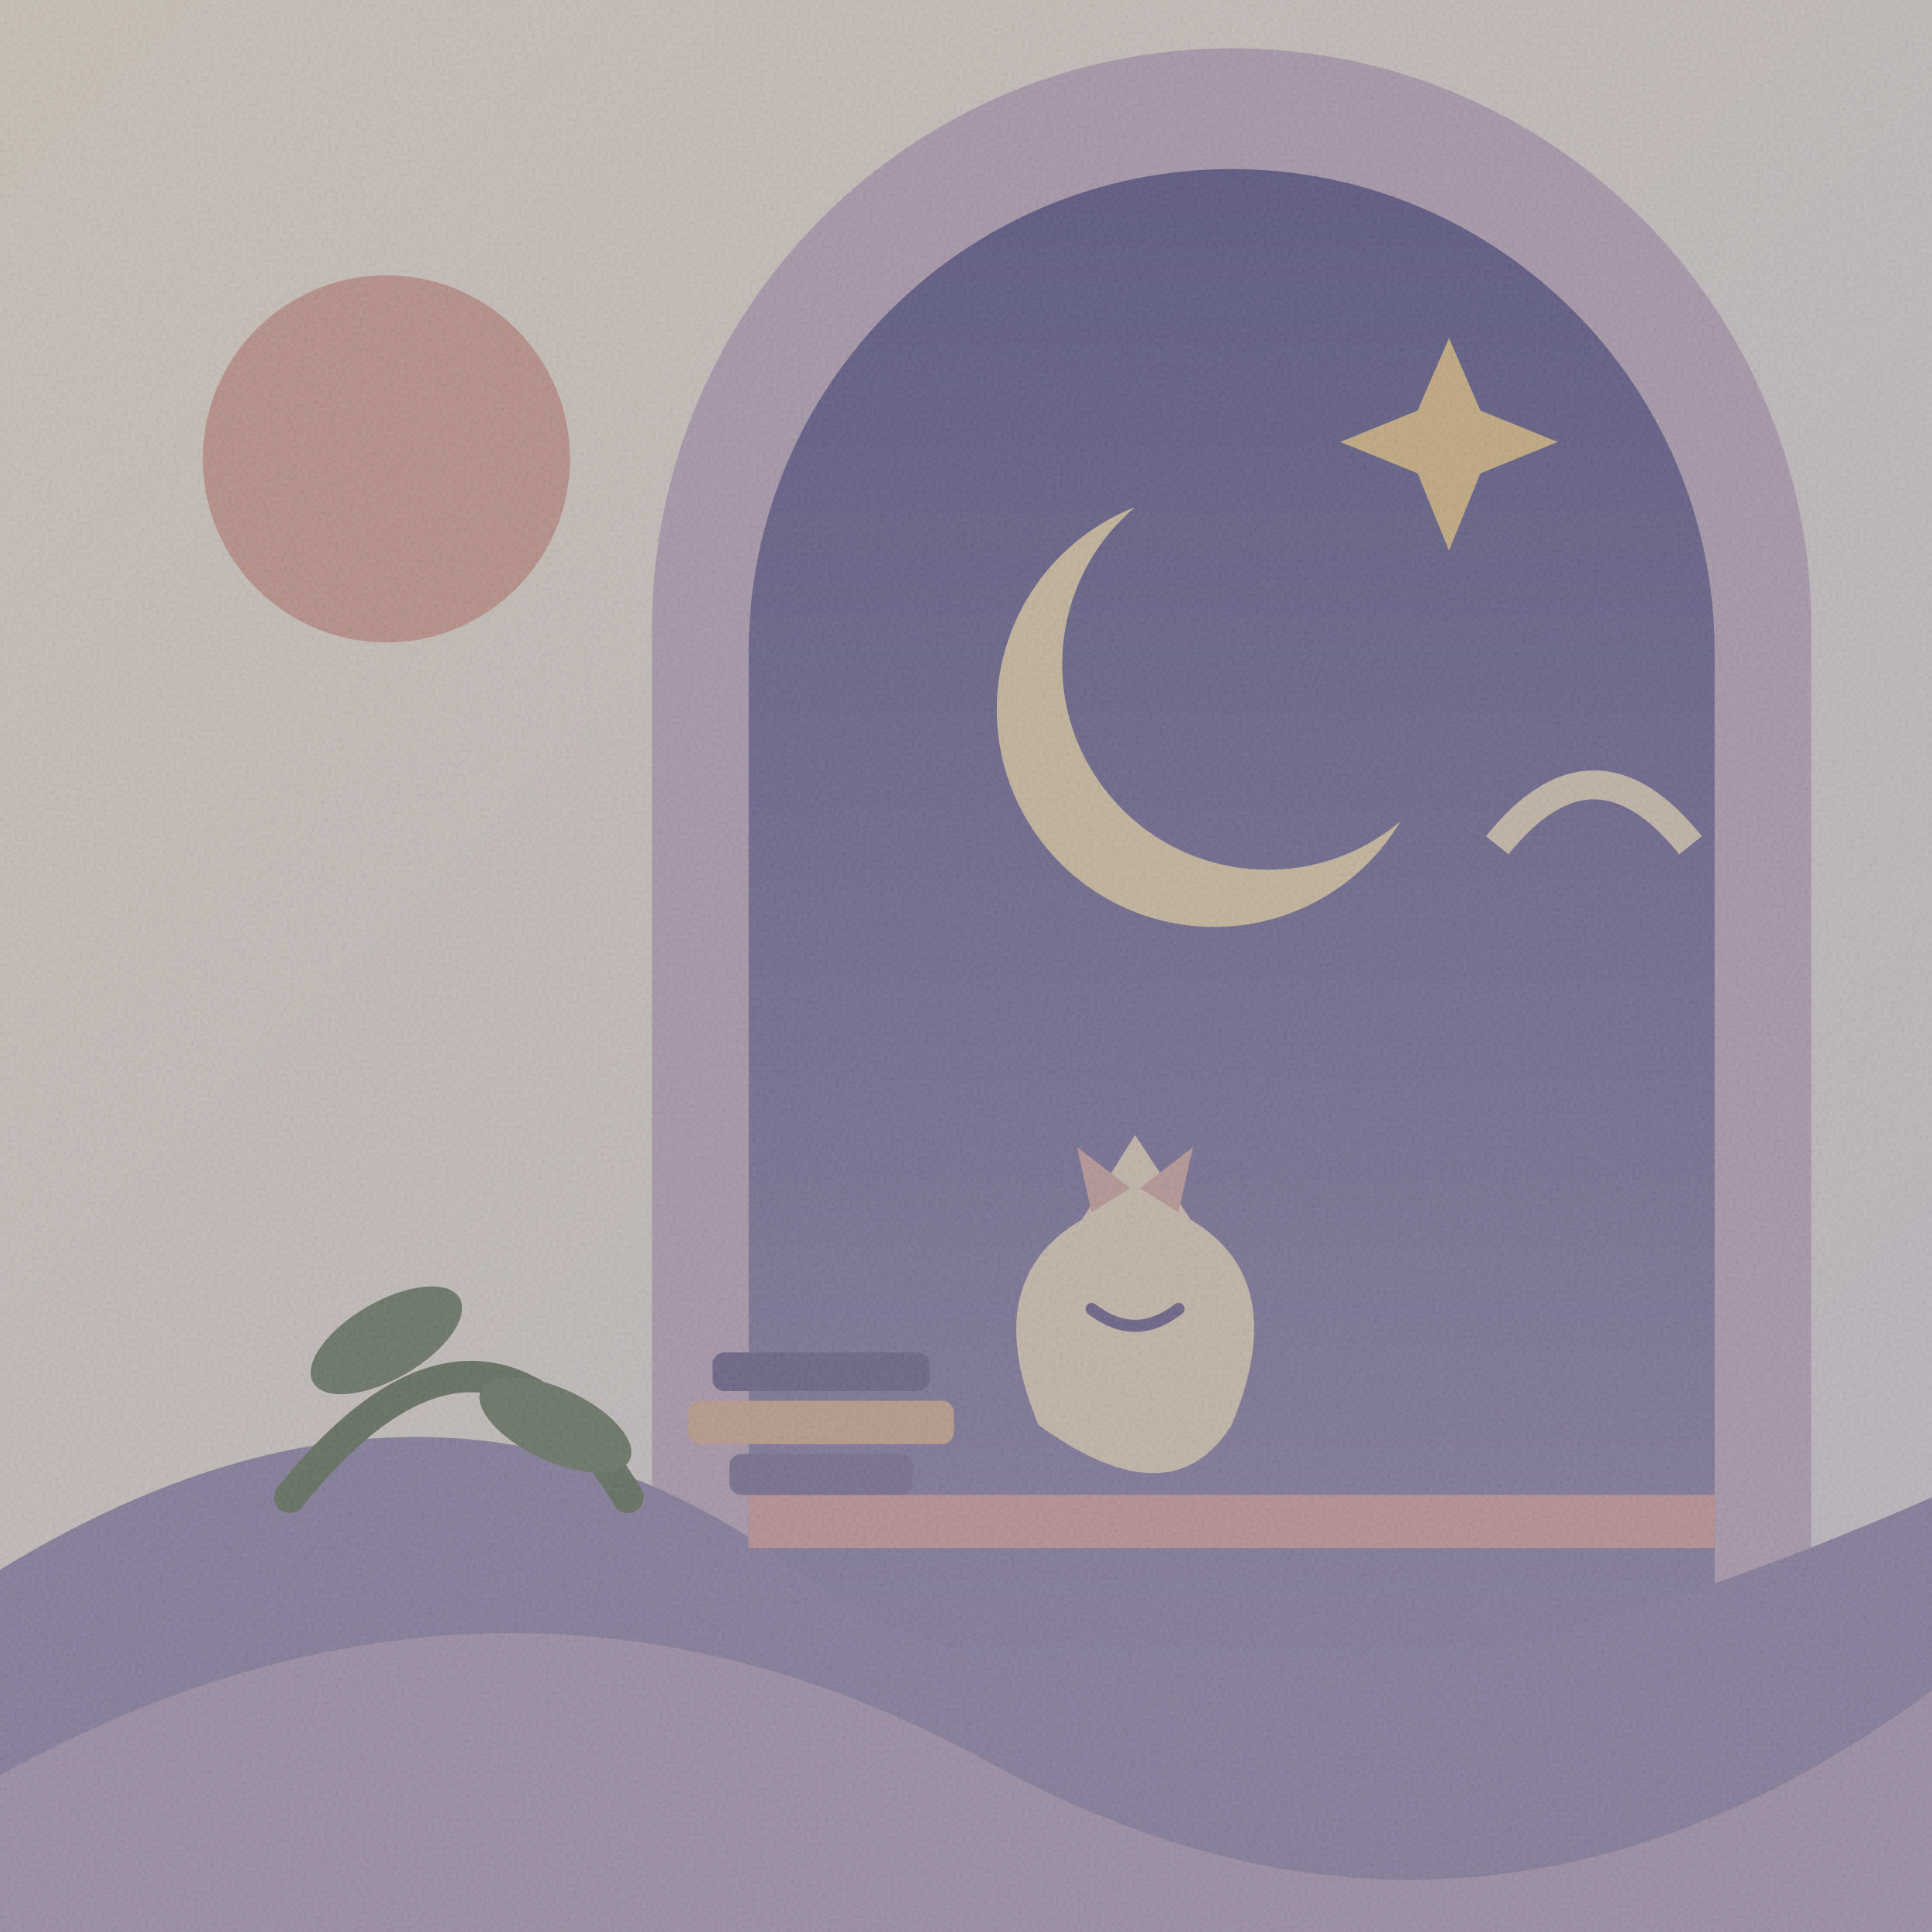
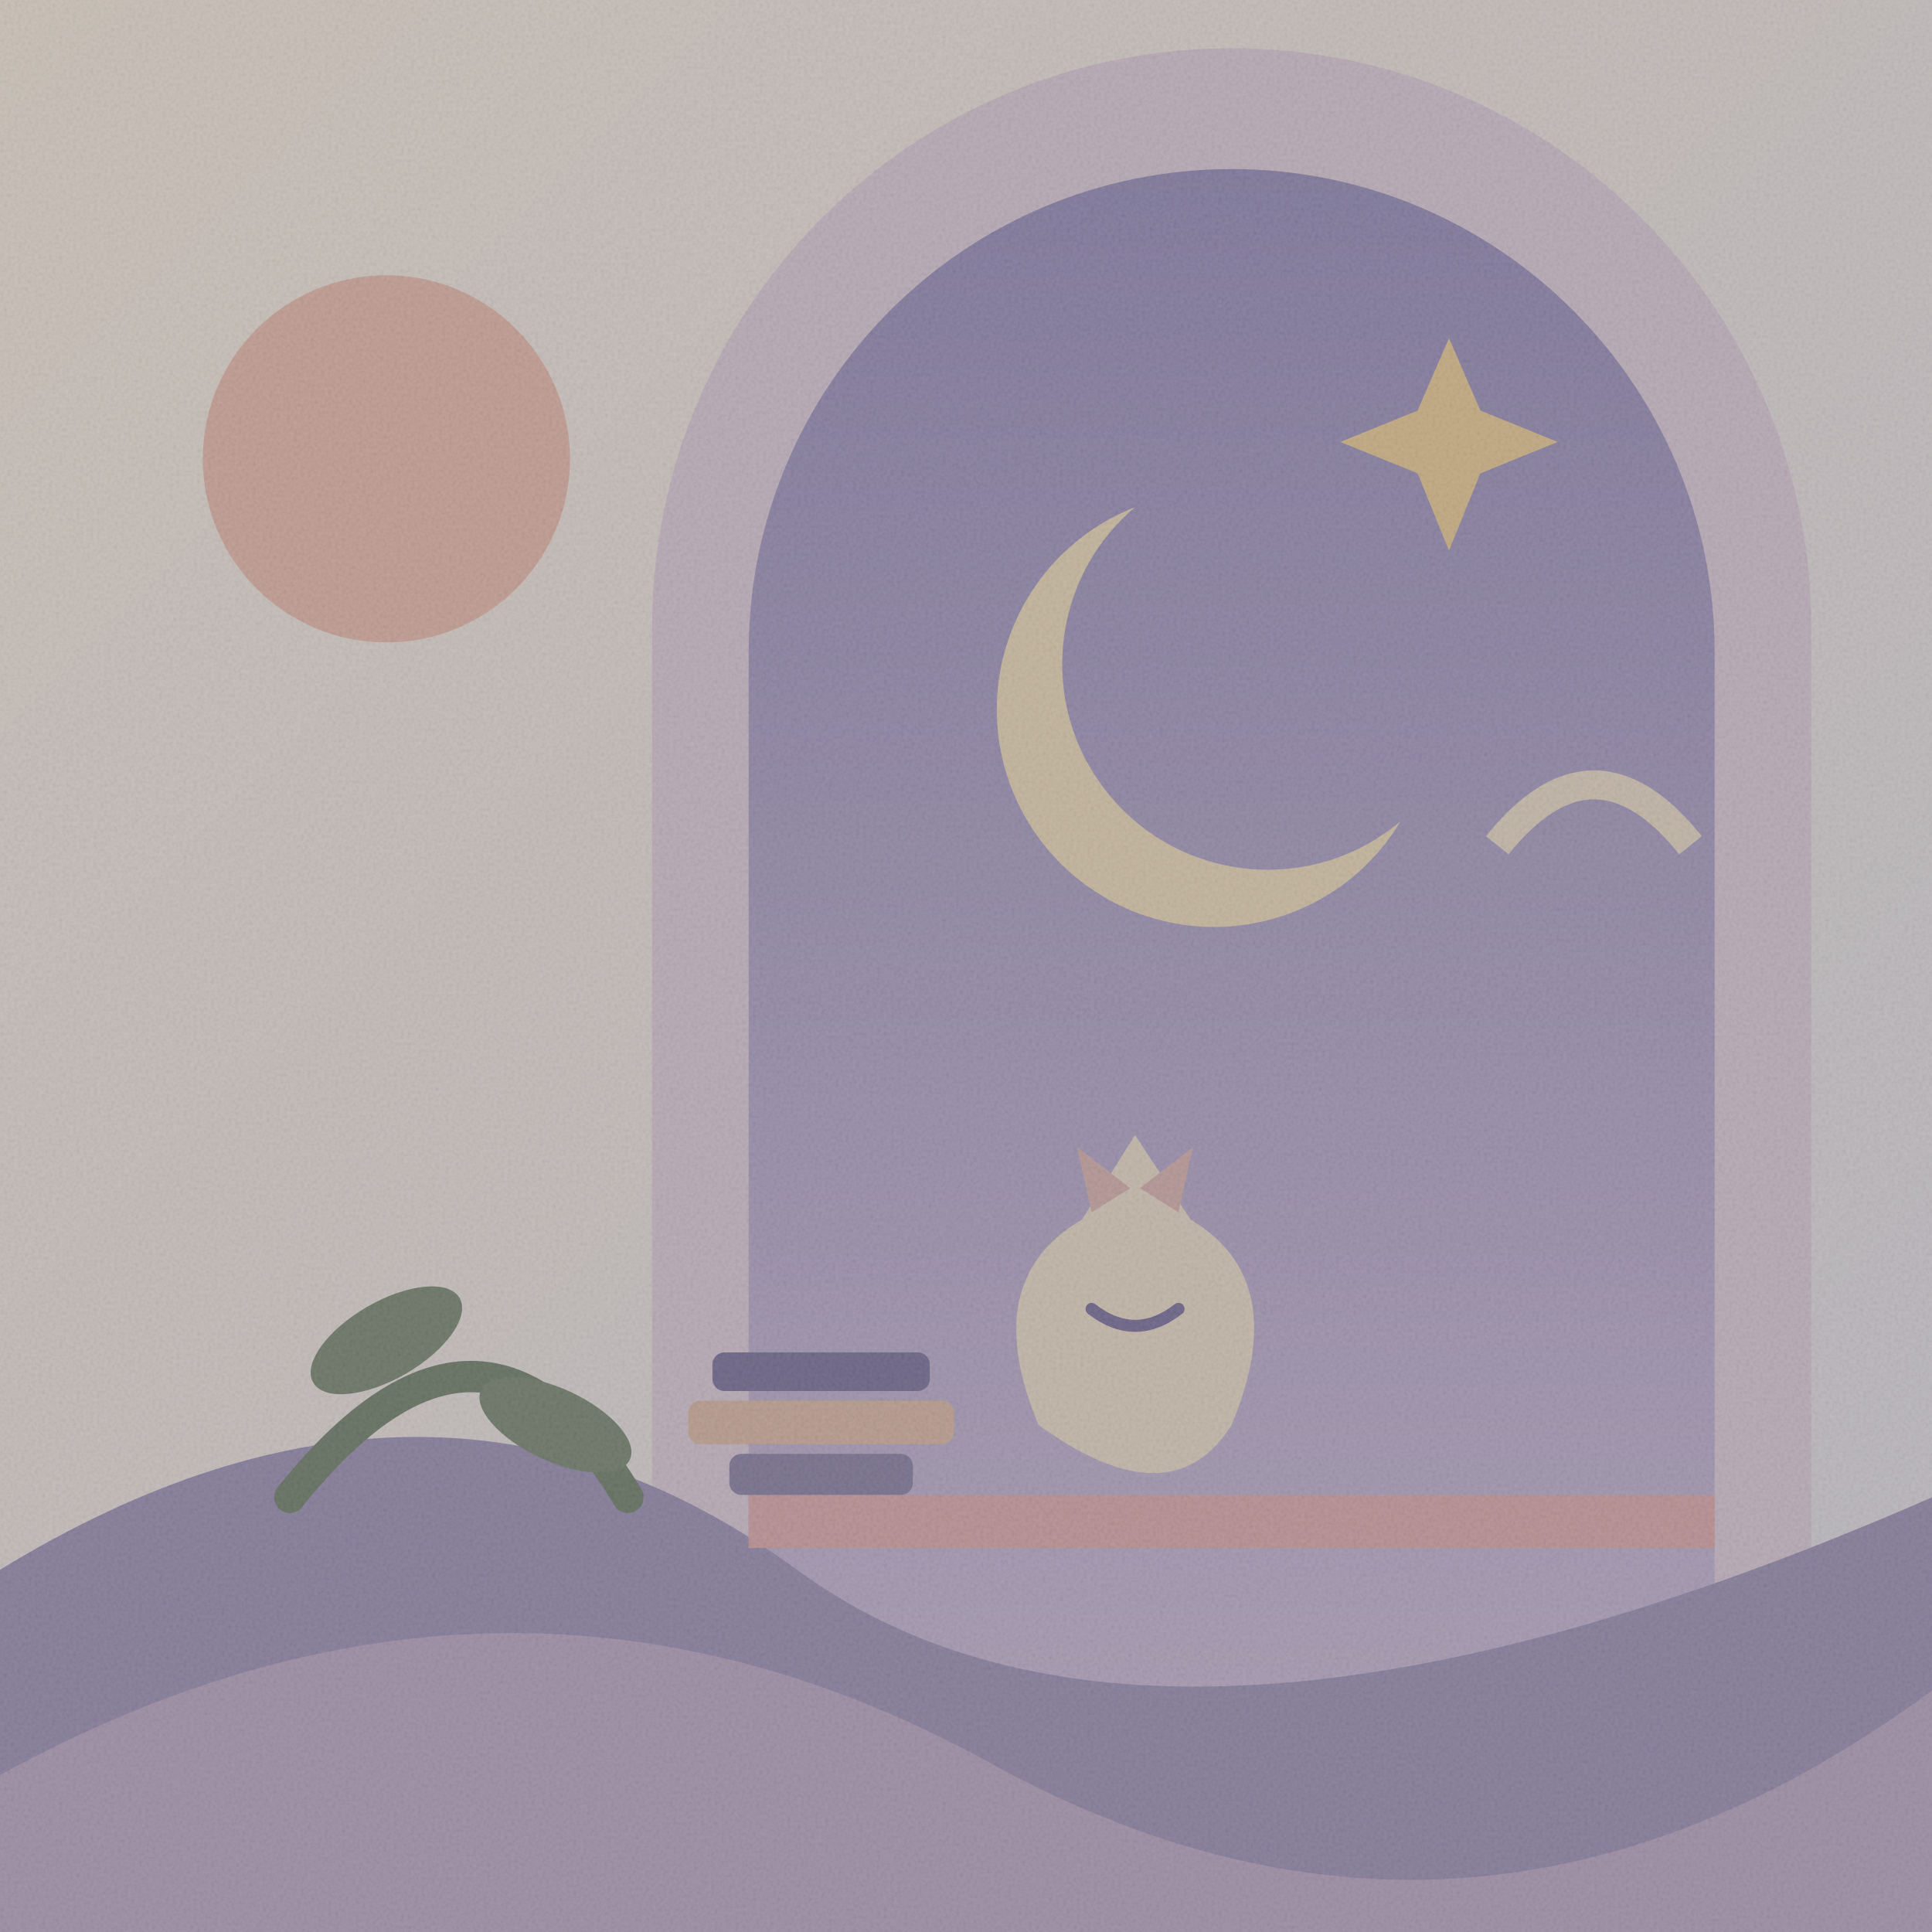
<svg xmlns="http://www.w3.org/2000/svg" viewBox="0 0 800 800">
  <defs>
    <linearGradient id="bg" x2="1" y2="1">
      <stop stop-color="#fff4e9" />
      <stop offset="1" stop-color="#e9e7f2" />
    </linearGradient>
    <linearGradient id="night" x2="0" y2="1">
-       <stop stop-color="#7774a7" />
-       <stop offset="1" stop-color="#aaa2c8" />
+       <stop stop-color="#a39bc8" />
+       <stop offset="1" stop-color="#d2c5e2" />
    </linearGradient>
    <filter id="grain">
      <feTurbulence type="fractalNoise" baseFrequency=".7" numOctaves="2" />
      <feColorMatrix values="0 0 0 0 .7 0 0 0 0 .65 0 0 0 0 .62 0 0 0 .13 0" />
      <feBlend in="SourceGraphic" mode="soft-light" />
    </filter>
  </defs>
  <rect width="800" height="800" fill="url(#bg)" />
-   <circle cx="160" cy="190" r="76" fill="#e8b8b0" />
-   <path d="M270 700V260a240 240 0 0 1 480 0v440Z" fill="#d4c2d9" />
+   <circle cx="160" cy="190" r="76" fill="#f2c8bc" />
+   <path d="M270 700V260a240 240 0 0 1 480 0v440Z" fill="#e8d8e8" />
  <path d="M310 700V270a200 200 0 0 1 400 0v430Z" fill="url(#night)" />
  <path d="M470 210a90 90 0 1 0 110 130 78 78 0 1 1-110-130Z" fill="#f7e6c9" />
  <path d="M600 140l13 30 32 13-32 13-13 32-13-32-32-13 32-13Z" fill="#f5d8a8" />
  <path d="M0 650Q180 540 330 650T800 620V800H0Z" fill="#aaa1c6" />
  <path d="M0 735Q210 620 410 730T800 700V800H0Z" fill="#c7b6d2" />
  <path d="M120 620Q200 520 260 620" fill="none" stroke="#81917f" stroke-width="13" stroke-linecap="round" />
  <g fill="#899987">
    <ellipse cx="160" cy="555" rx="35" ry="16" transform="rotate(-30 160 555)" />
    <ellipse cx="230" cy="590" rx="34" ry="15" transform="rotate(25 230 590)" />
  </g>
  <path d="M310 630H710" stroke="#e7b9bd" stroke-width="22" />
  <g transform="translate(470 500)">
    <path d="M-40 90Q-65 30-22 5L0-30 23 5Q65 30 40 90Q15 130-40 90Z" fill="#f5e7d8" />
    <path d="M-18 2L-24-25L-2-8M18 2L24-25L2-8" fill="#e4c0c1" />
    <path d="M-18 42Q0 56 18 42" fill="none" stroke="#8b82ae" stroke-width="5" stroke-linecap="round" />
  </g>
  <g transform="translate(340 600)">
    <rect x="-45" y="-40" width="90" height="16" rx="5" fill="#8b83ad" />
    <rect x="-55" y="-20" width="110" height="18" rx="5" fill="#e8c6b5" />
    <rect x="-38" y="2" width="76" height="17" rx="5" fill="#9a91b7" />
  </g>
  <path d="M620 350q40-50 80 0" fill="none" stroke="#f4e6d5" stroke-width="12" />
  <rect width="800" height="800" filter="url(#grain)" opacity=".28" />
</svg>
